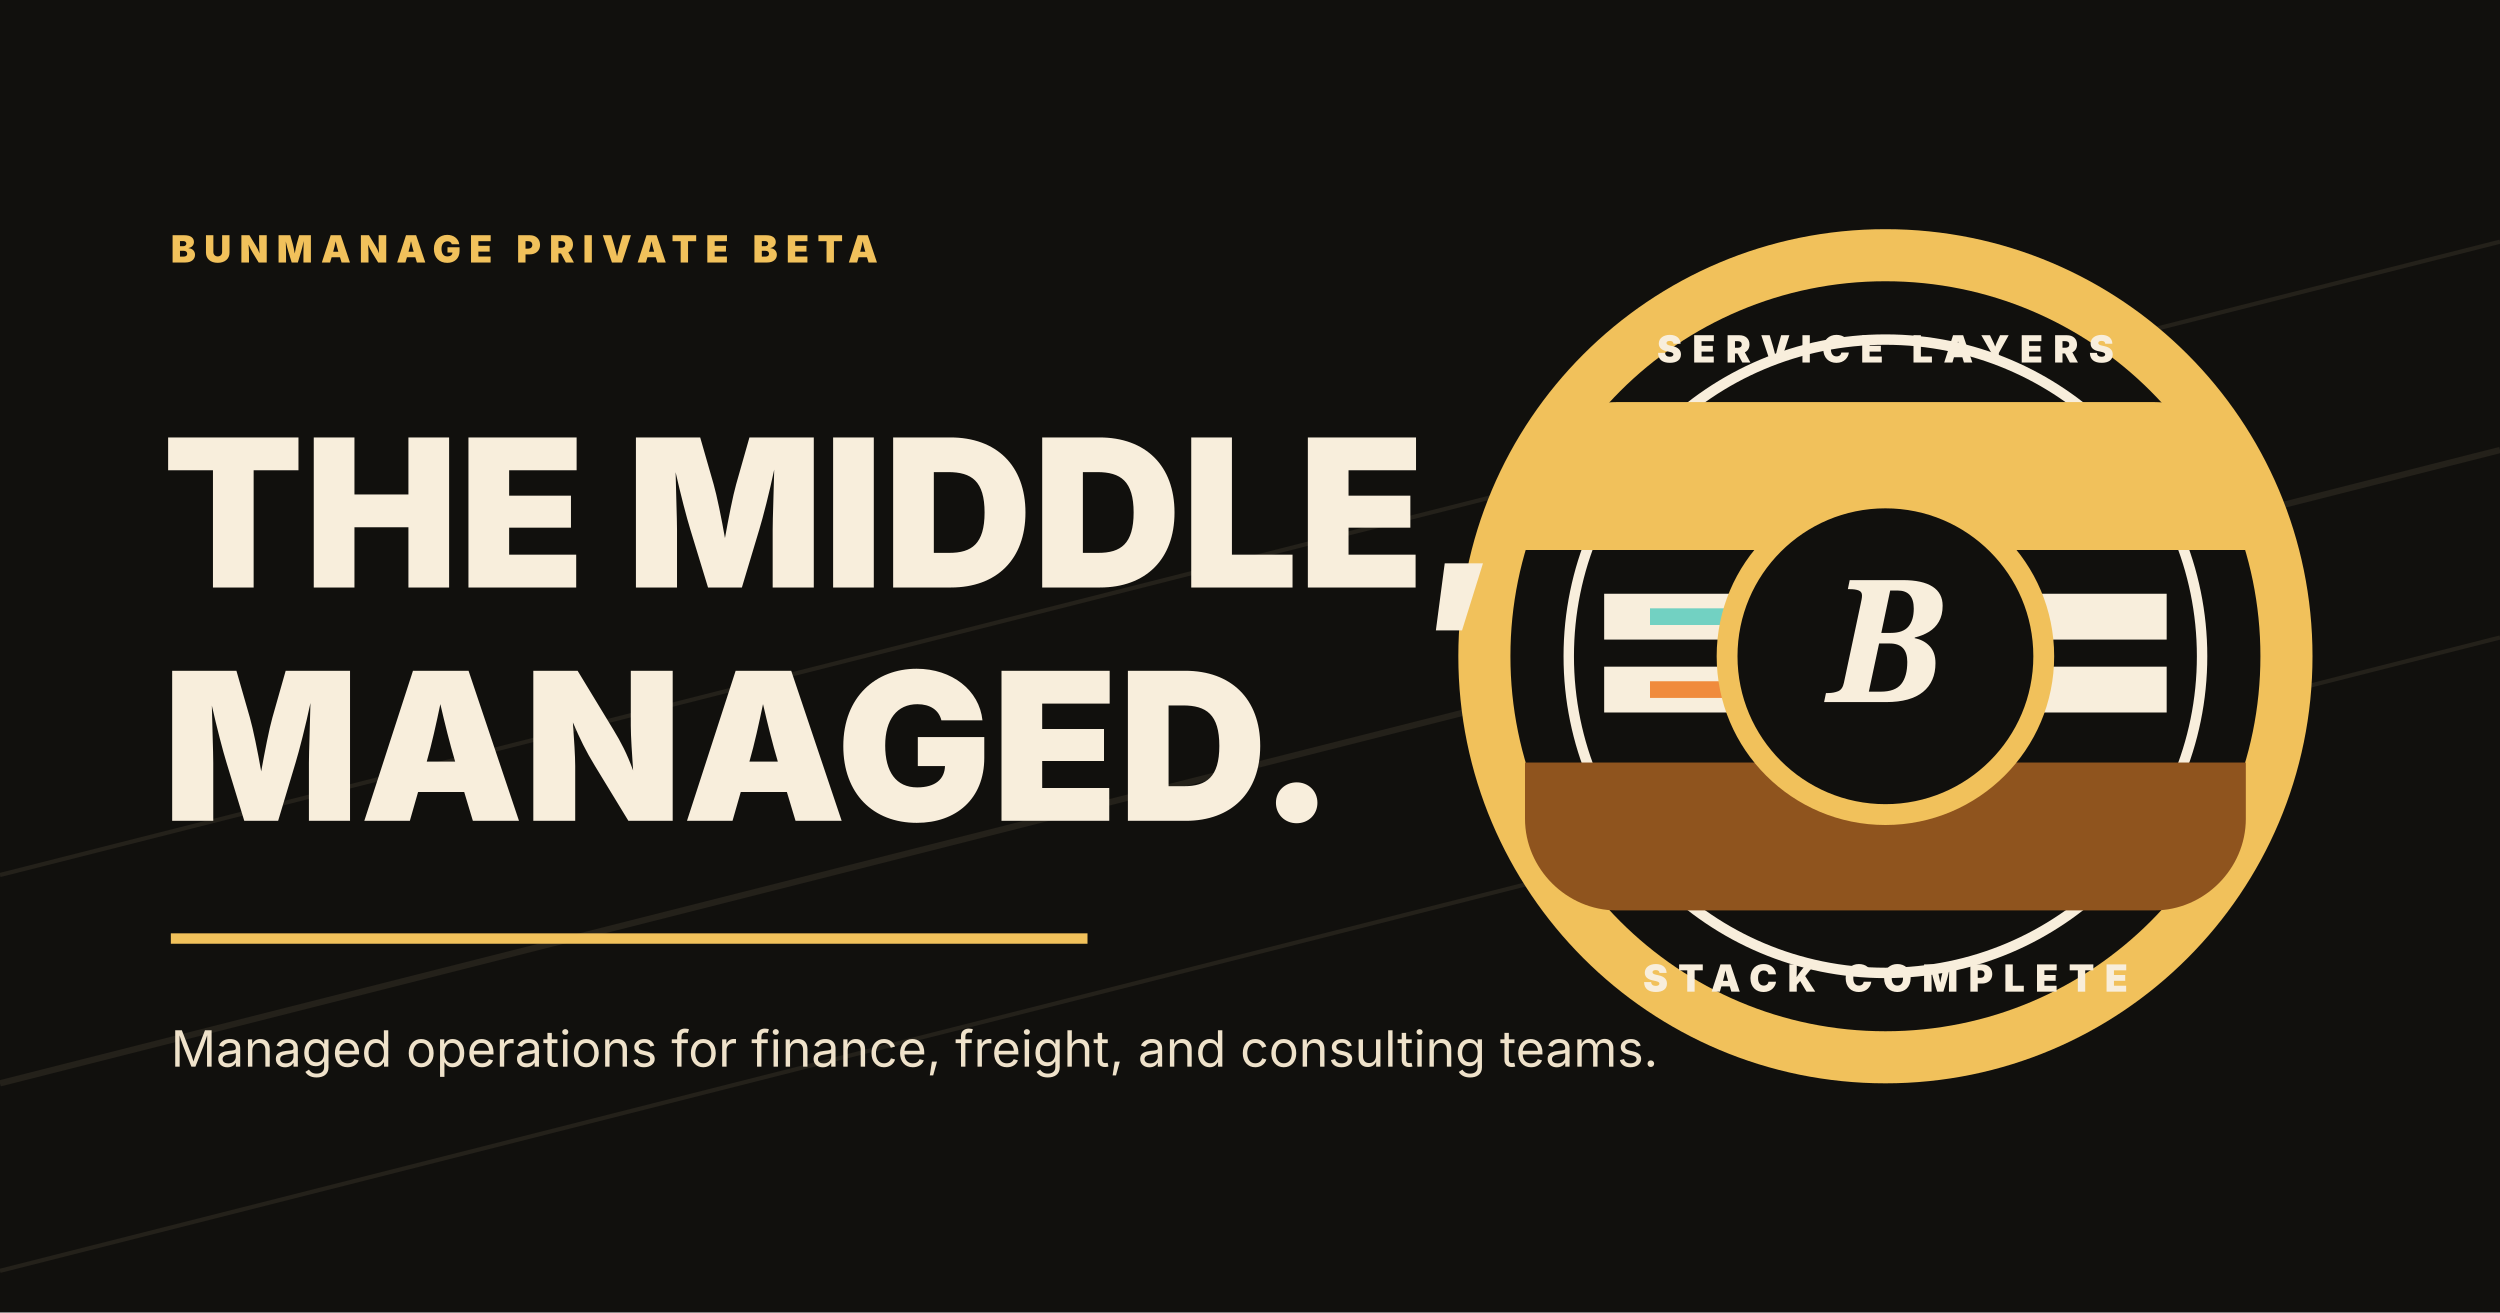
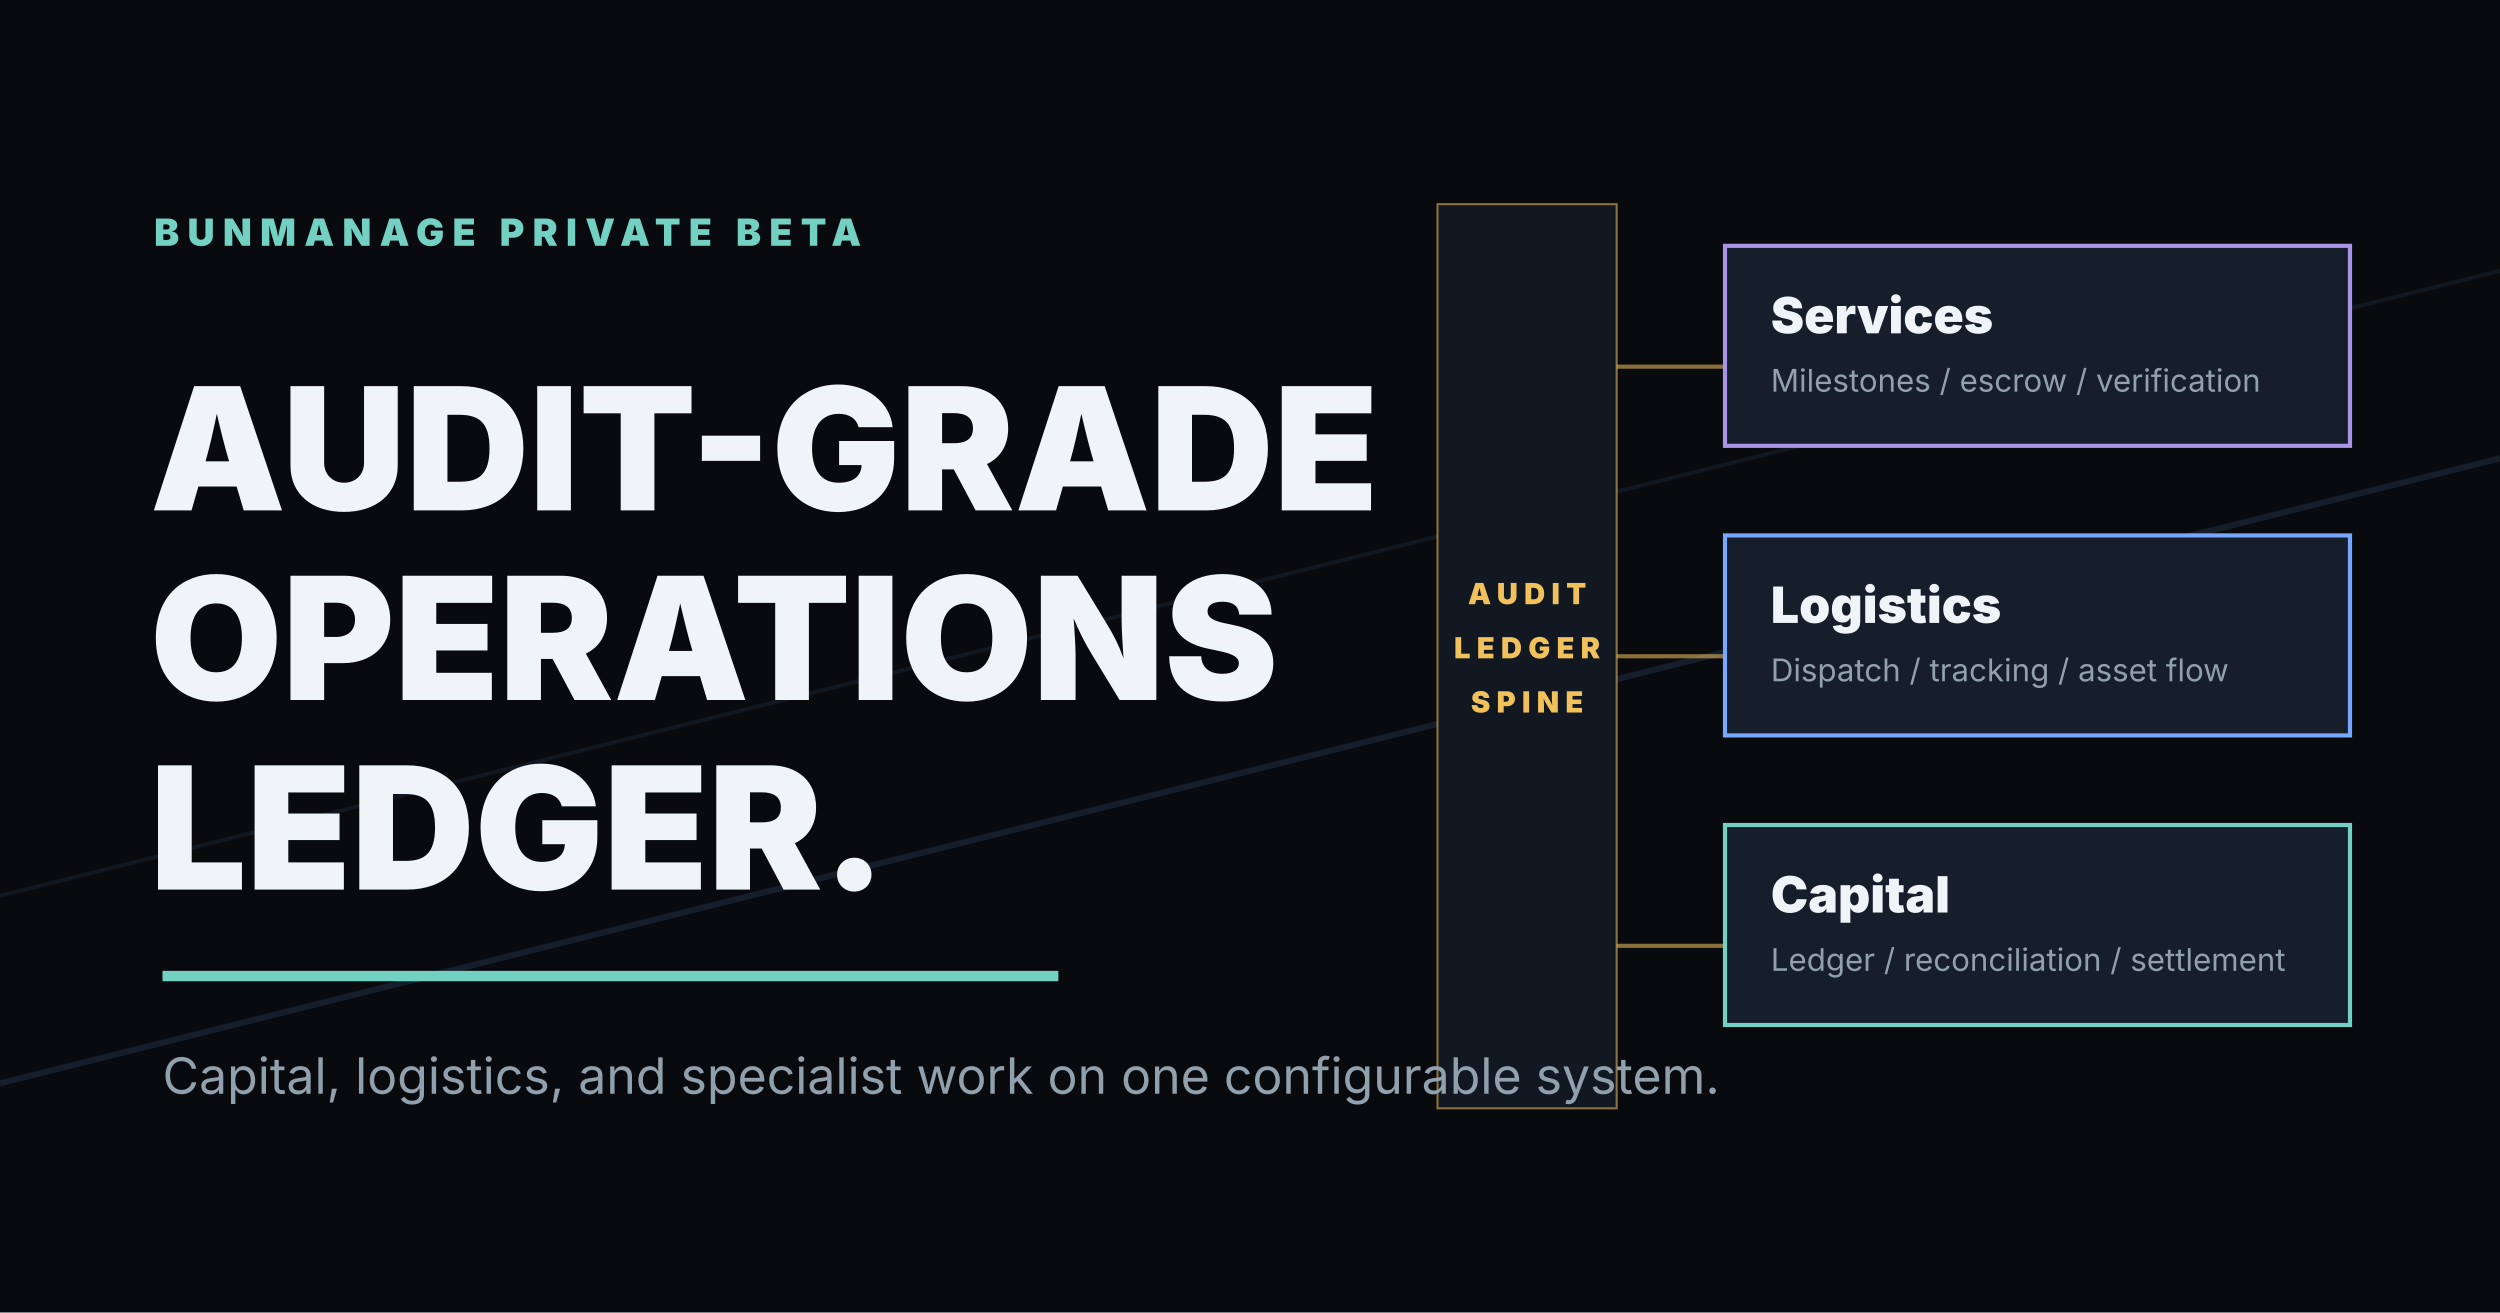
<svg xmlns="http://www.w3.org/2000/svg" width="1200" height="630" viewBox="0 0 1200 630" role="img" aria-labelledby="title desc">
-   <rect width="1200" height="630" fill="#11100d" />
-   <path d="M0 520 L1200 216" stroke="#24211a" stroke-width="3" />
-   <path d="M0 420 L1200 116" stroke="#24211a" stroke-width="2" />
-   <path d="M0 610 L1200 306" stroke="#24211a" stroke-width="2" />
-   <circle cx="905" cy="315" r="205" fill="#f1c15b" />
-   <circle cx="905" cy="315" r="180" fill="#11100d" />
-   <circle cx="905" cy="315" r="152" fill="none" stroke="#f8eedc" stroke-width="5" />
-   <path d="M776 193 H1034 C1058 193 1078 213 1078 237 V264 H732 V237 C732 213 752 193 776 193Z" fill="#f1c15b" />
-   <path d="M732 366 H1078 V393 C1078 417 1058 437 1034 437 H776 C752 437 732 417 732 393Z" fill="#8f541e" />
-   <rect x="770" y="285" width="270" height="22" fill="#f8eedc" />
-   <rect x="770" y="320" width="270" height="22" fill="#f8eedc" />
-   <rect x="792" y="292" width="85" height="8" fill="#72d1c2" />
-   <rect x="792" y="327" width="124" height="8" fill="#f08b3d" />
-   <circle cx="905" cy="315" r="76" fill="#11100d" stroke="#f1c15b" stroke-width="10" />
-   <text x="905" y="337" text-anchor="middle" fill="#f8eedc" font-family="Georgia, serif" font-size="82" font-style="italic" font-weight="700">B</text>
-   <text x="905" y="174" text-anchor="middle" fill="#f8eedc" font-family="Inter, Arial, sans-serif" font-size="18" font-weight="900" letter-spacing="5">SERVICE LAYERS</text>
-   <text x="905" y="476" text-anchor="middle" fill="#f8eedc" font-family="Inter, Arial, sans-serif" font-size="18" font-weight="900" letter-spacing="5">STACK COMPLETE</text>
-   <text x="82" y="126" fill="#f1c15b" font-family="Inter, Arial, sans-serif" font-size="18" font-weight="900" letter-spacing="4">BUNMANAGE PRIVATE BETA</text>
-   <text x="78" y="282" fill="#f8eedc" font-family="Inter, Arial, sans-serif" font-size="99" font-weight="900">THE MIDDLE,</text>
-   <text x="78" y="394" fill="#f8eedc" font-family="Inter, Arial, sans-serif" font-size="99" font-weight="900">MANAGED.</text>
-   <rect x="82" y="448" width="440" height="5" fill="#f1c15b" />
-   <text x="82" y="512" fill="#efe2ca" font-family="Inter, Arial, sans-serif" font-size="24">Managed operations for finance, freight, and consulting teams.</text>
+   <rect width="1200" height="630" fill="#080a0d" />
+   <path d="M0 520 L1200 220" stroke="#151e2a" stroke-width="3" />
+   <path d="M0 430 L1200 130" stroke="#111821" stroke-width="2" />
+   <g transform="translate(690 98)">
+     <rect x="0" y="0" width="86" height="434" fill="#111821" stroke="#f1c15b" stroke-opacity=".55" />
+     <text x="43" y="192" fill="#f1c15b" font-family="Inter, Arial, sans-serif" font-size="14" font-weight="900" text-anchor="middle" letter-spacing="3">AUDIT</text>
+     <text x="43" y="218" fill="#f1c15b" font-family="Inter, Arial, sans-serif" font-size="14" font-weight="900" text-anchor="middle" letter-spacing="3">LEDGER</text>
+     <text x="43" y="244" fill="#f1c15b" font-family="Inter, Arial, sans-serif" font-size="14" font-weight="900" text-anchor="middle" letter-spacing="3">SPINE</text>
+     <line x1="86" y1="78" x2="138" y2="78" stroke="#f1c15b" stroke-opacity=".55" stroke-width="2" />
+     <line x1="86" y1="217" x2="138" y2="217" stroke="#f1c15b" stroke-opacity=".55" stroke-width="2" />
+     <line x1="86" y1="356" x2="138" y2="356" stroke="#f1c15b" stroke-opacity=".55" stroke-width="2" />
+     <rect x="138" y="20" width="300" height="96" fill="#151e2a" stroke="#a994e8" stroke-width="2" />
+     <rect x="138" y="159" width="300" height="96" fill="#151e2a" stroke="#77a7ff" stroke-width="2" />
+     <rect x="138" y="298" width="300" height="96" fill="#151e2a" stroke="#72d1c2" stroke-width="2" />
+     <text x="160" y="62" fill="#eef4f8" font-family="Inter, Arial, sans-serif" font-size="24" font-weight="900">Services</text>
+     <text x="160" y="90" fill="#91a0ad" font-family="Inter, Arial, sans-serif" font-size="15">Milestones / escrow / verification</text>
+     <text x="160" y="201" fill="#eef4f8" font-family="Inter, Arial, sans-serif" font-size="24" font-weight="900">Logistics</text>
+     <text x="160" y="229" fill="#91a0ad" font-family="Inter, Arial, sans-serif" font-size="15">Dispatch / tracking / asset flow</text>
+     <text x="160" y="340" fill="#eef4f8" font-family="Inter, Arial, sans-serif" font-size="24" font-weight="900">Capital</text>
+     <text x="160" y="368" fill="#91a0ad" font-family="Inter, Arial, sans-serif" font-size="15">Ledger / reconciliation / settlement</text>
+   </g>
+   <text x="74" y="118" fill="#72d1c2" font-family="Inter, Arial, sans-serif" font-size="18" font-weight="900" letter-spacing="4">BUNMANAGE PRIVATE BETA</text>
+   <text x="72" y="245" fill="#eef4f8" font-family="Inter, Arial, sans-serif" font-size="82" font-weight="900">AUDIT-GRADE</text>
+   <text x="72" y="336" fill="#eef4f8" font-family="Inter, Arial, sans-serif" font-size="82" font-weight="900">OPERATIONS</text>
+   <text x="72" y="427" fill="#eef4f8" font-family="Inter, Arial, sans-serif" font-size="82" font-weight="900">LEDGER.</text>
+   <rect x="78" y="466" width="430" height="5" fill="#72d1c2" />
+   <text x="78" y="525" fill="#91a0ad" font-family="Inter, Arial, sans-serif" font-size="24">Capital, logistics, and specialist work on one configurable system.</text>
</svg>
